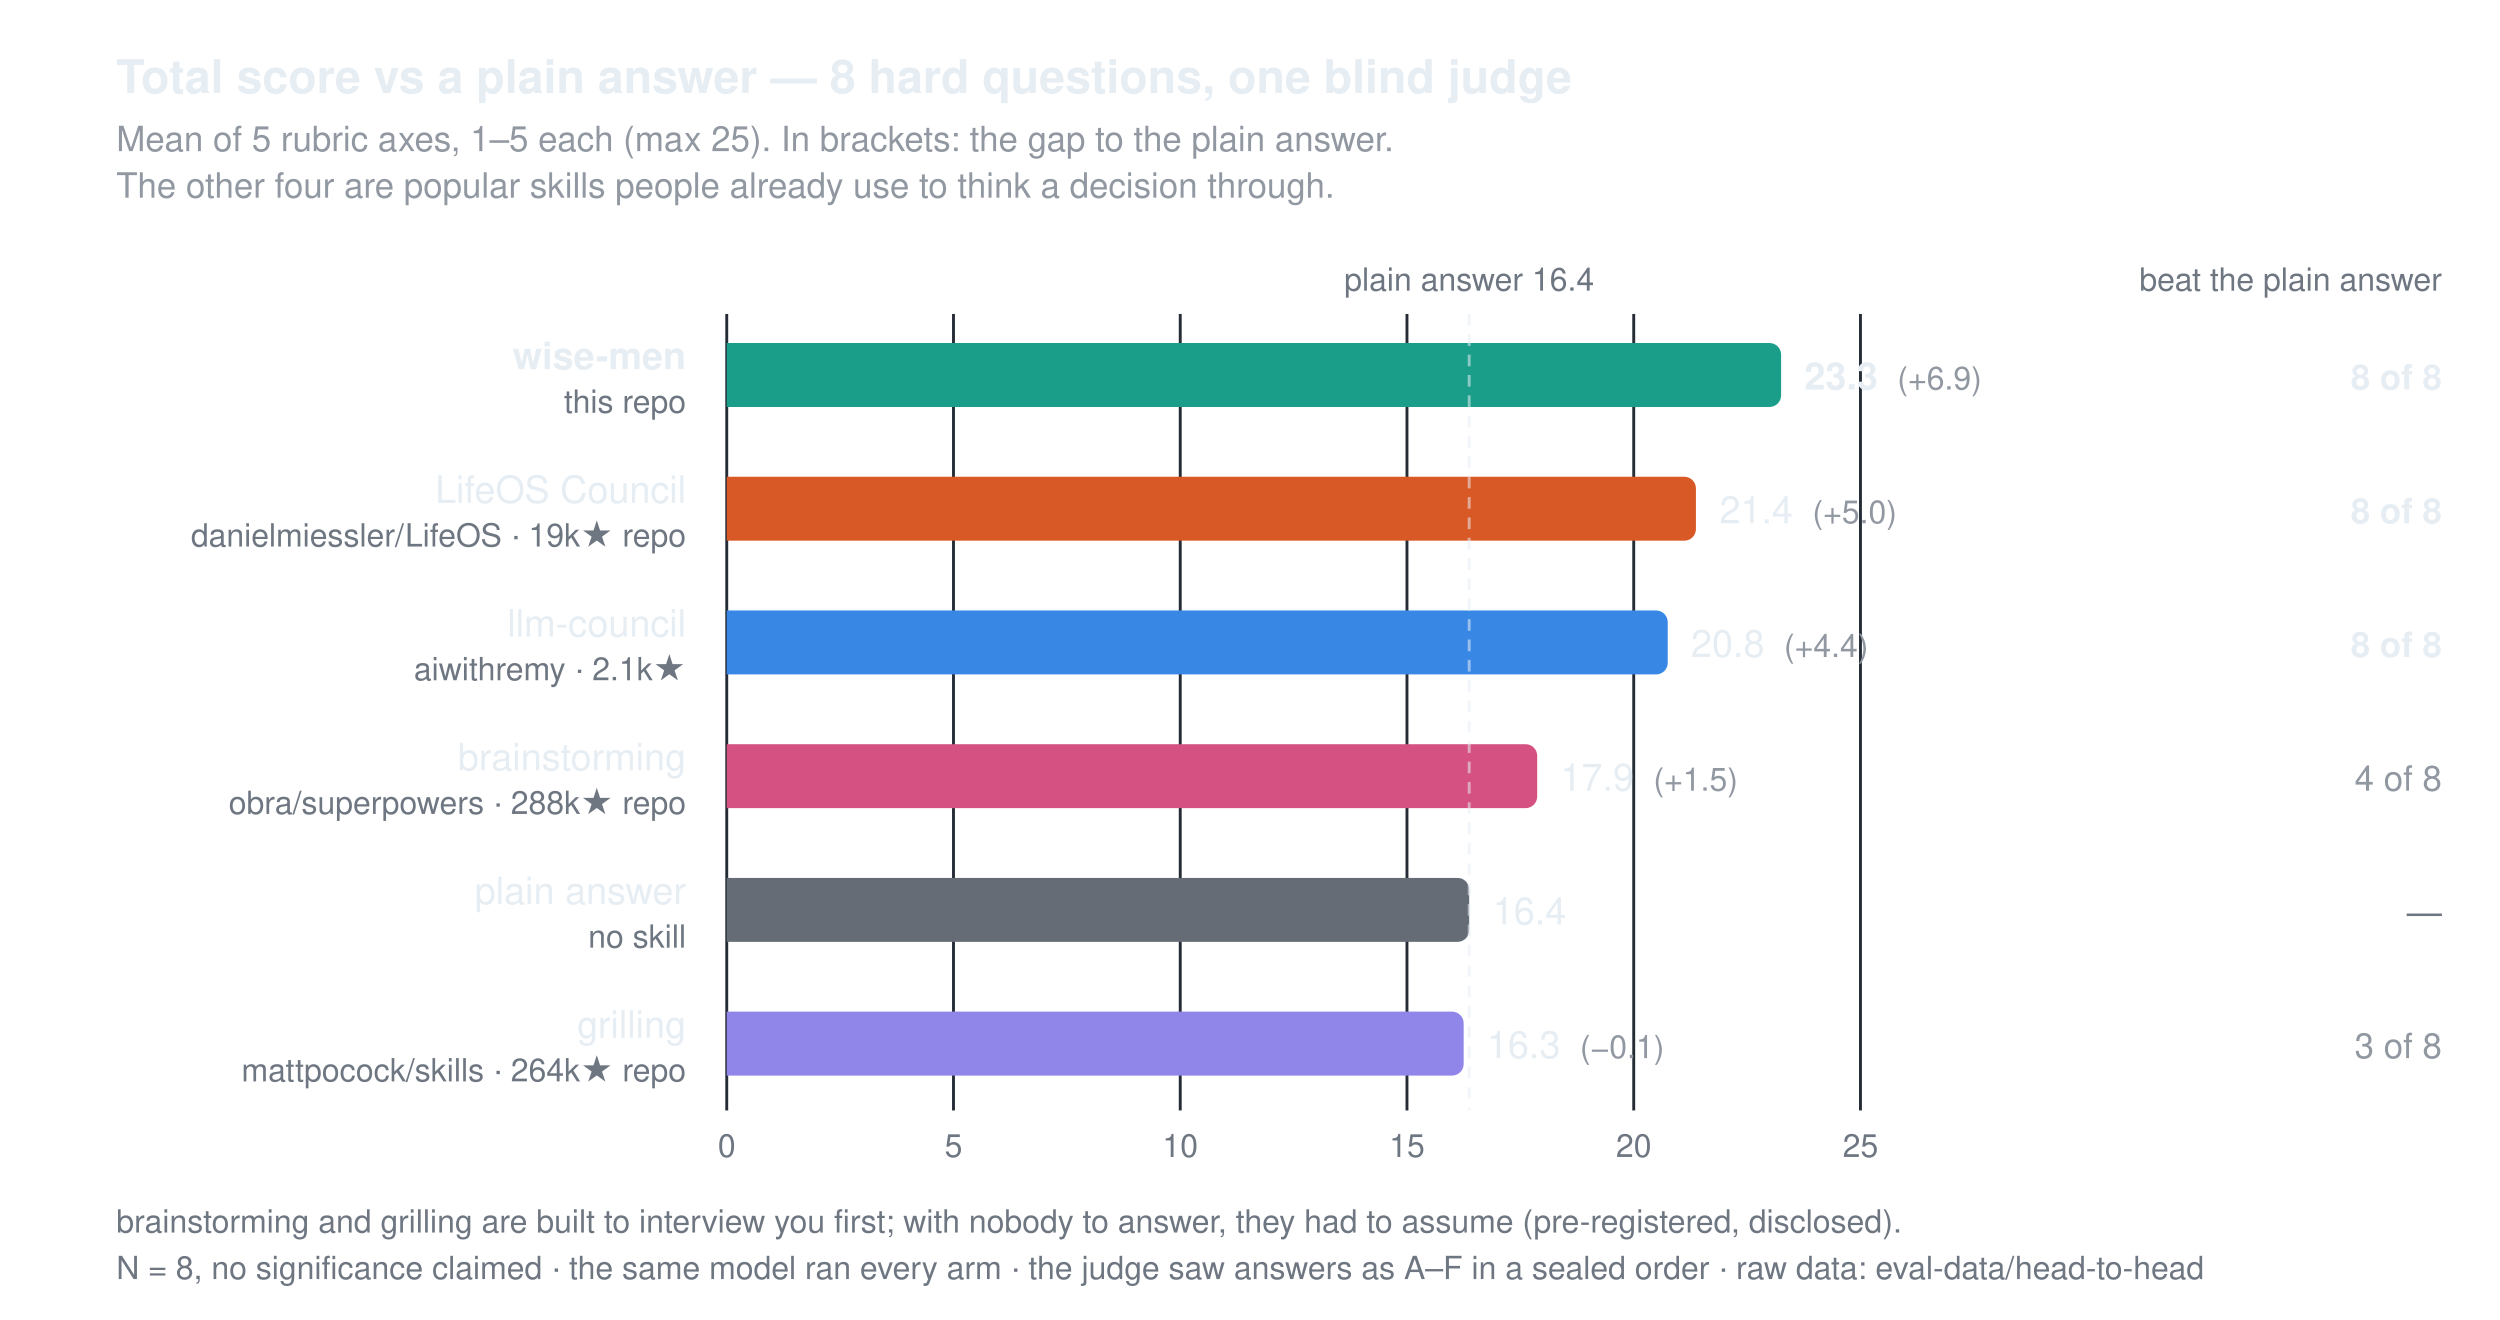
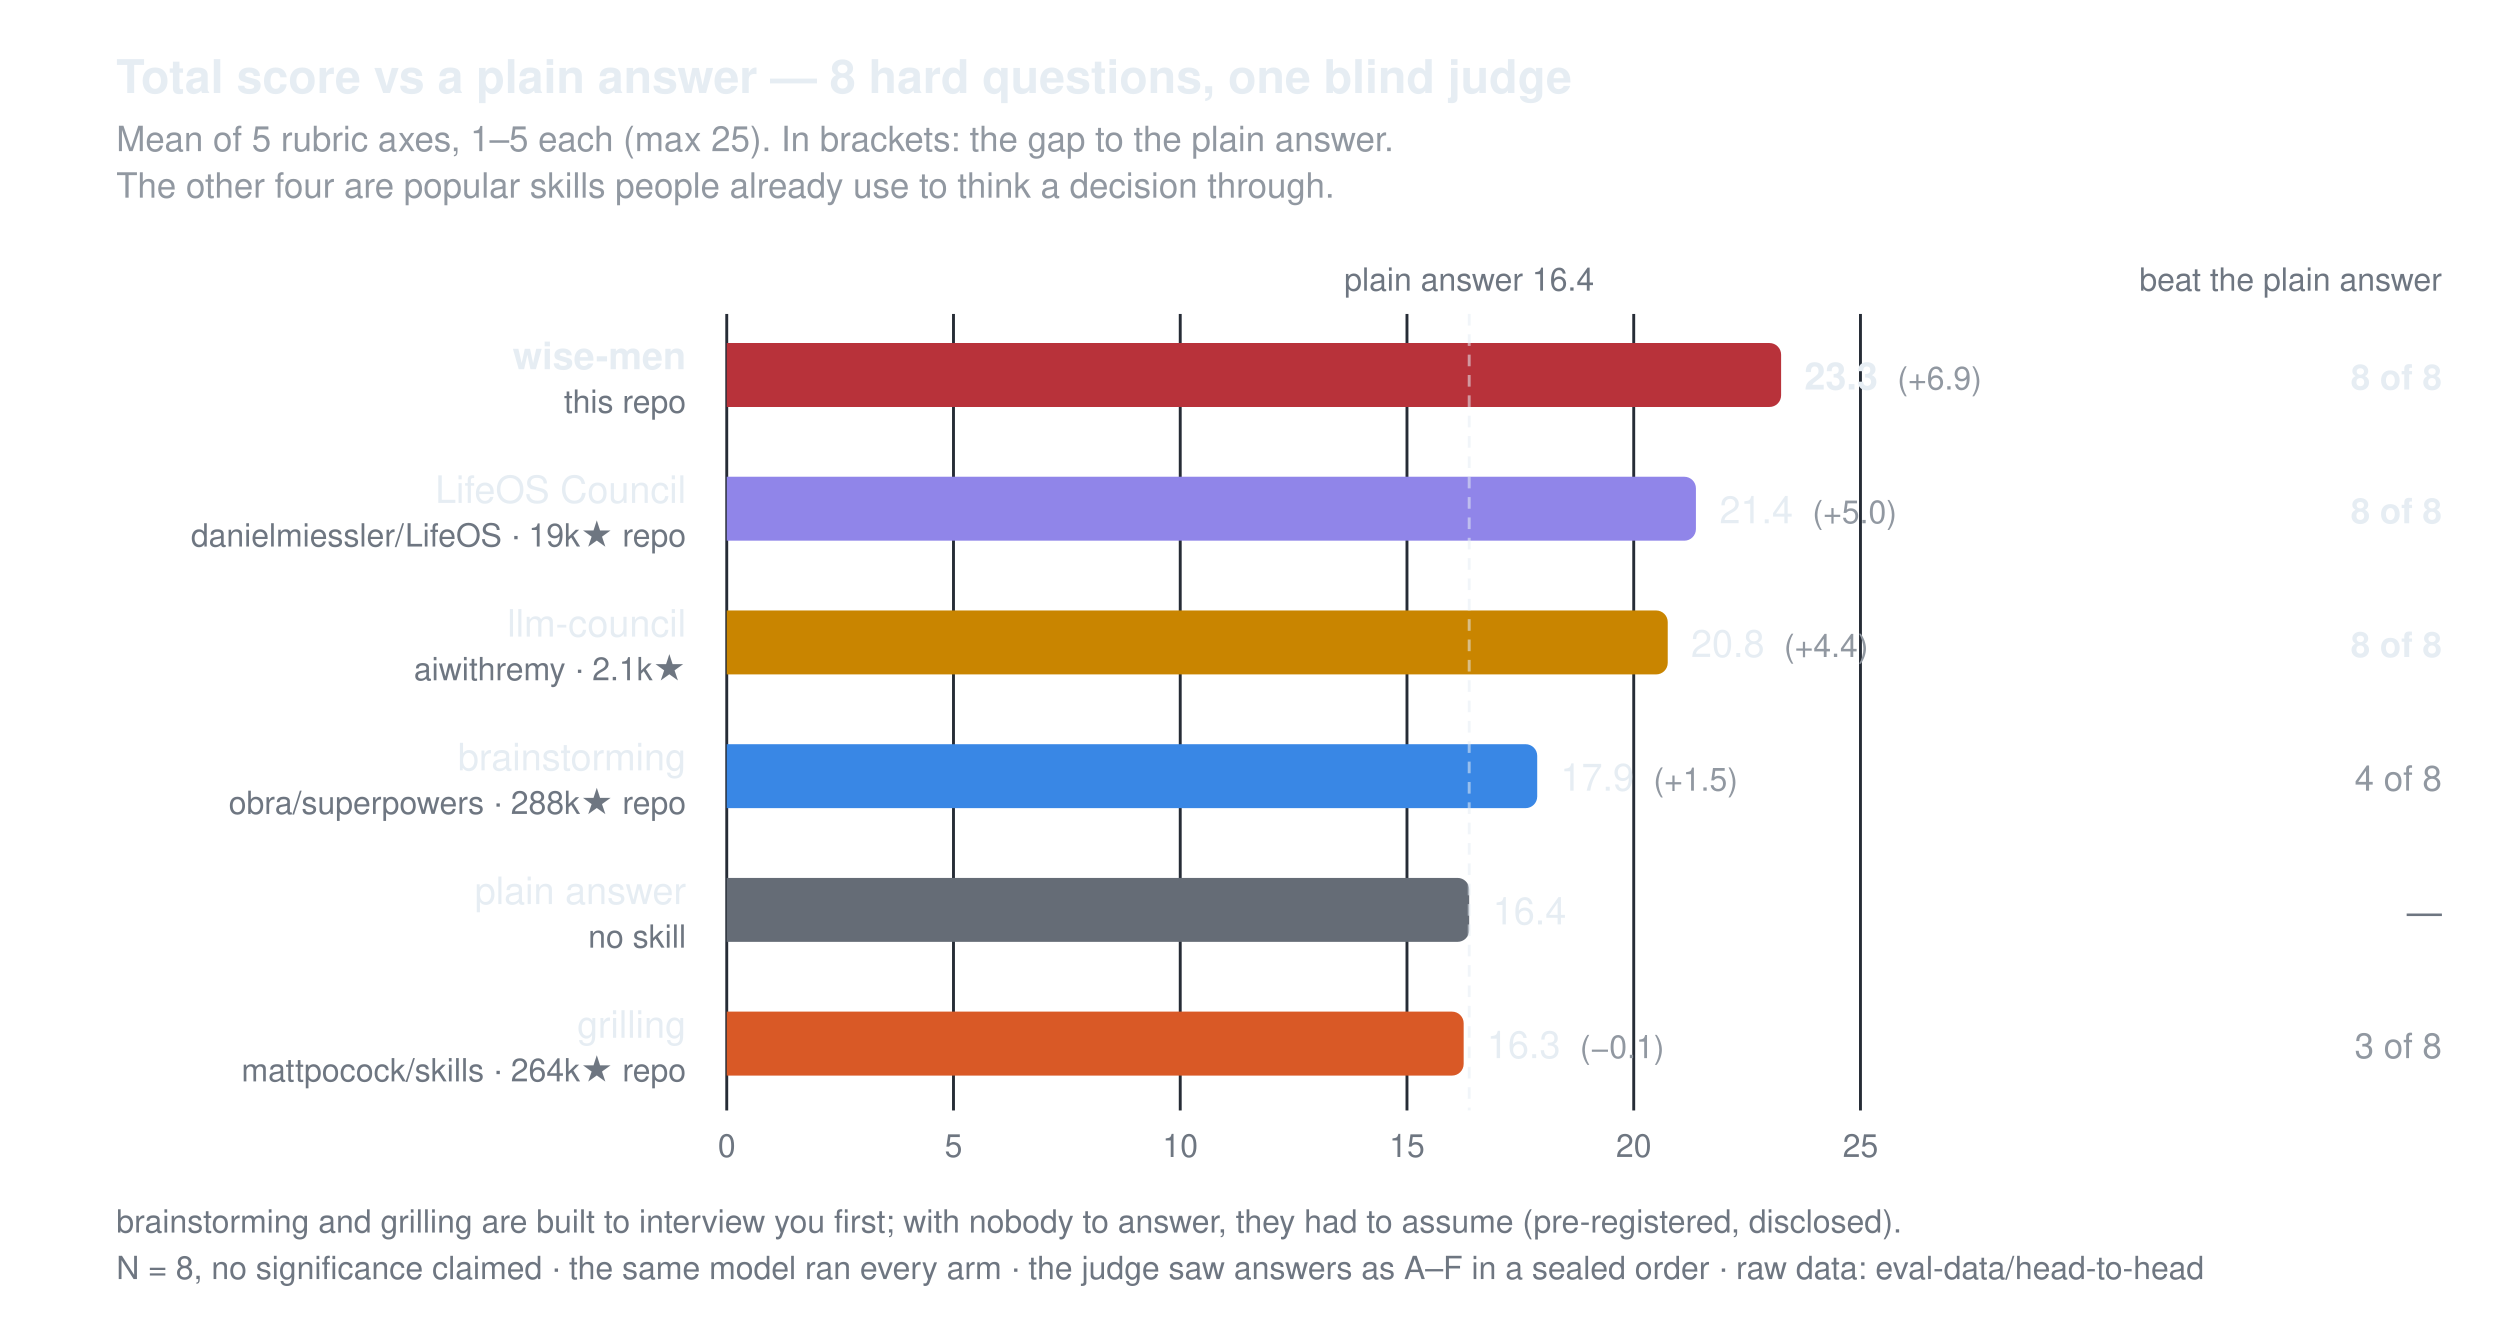
<svg xmlns="http://www.w3.org/2000/svg" viewBox="0 0 860 454" width="860" font-family="-apple-system, BlinkMacSystemFont, 'Segoe UI', Helvetica, Arial, sans-serif">
  <text x="40" y="32" font-size="16" font-weight="600" fill="#e6edf3" text-anchor="start">Total score vs a plain answer — 8 hard questions, one blind judge</text>
  <text x="40" y="52" font-size="12" font-weight="400" fill="#9198a1" text-anchor="start">Mean of 5 rubric axes, 1–5 each (max 25). In brackets: the gap to the plain answer.</text>
  <text x="40" y="68" font-size="12" font-weight="400" fill="#9198a1" text-anchor="start">The other four are popular skills people already use to think a decision through.</text>
  <text x="840" y="100" font-size="11" font-weight="400" fill="#6e7681" text-anchor="end">beat the plain answer</text>
  <line x1="250" y1="108" x2="250" y2="382" stroke="#262c36" stroke-width="1" />
  <text x="250" y="398" font-size="11" font-weight="400" fill="#6e7681" text-anchor="middle">0</text>
  <line x1="328" y1="108" x2="328" y2="382" stroke="#262c36" stroke-width="1" />
  <text x="328" y="398" font-size="11" font-weight="400" fill="#6e7681" text-anchor="middle">5</text>
  <line x1="406" y1="108" x2="406" y2="382" stroke="#262c36" stroke-width="1" />
  <text x="406" y="398" font-size="11" font-weight="400" fill="#6e7681" text-anchor="middle">10</text>
  <line x1="484" y1="108" x2="484" y2="382" stroke="#262c36" stroke-width="1" />
  <text x="484" y="398" font-size="11" font-weight="400" fill="#6e7681" text-anchor="middle">15</text>
  <line x1="562" y1="108" x2="562" y2="382" stroke="#262c36" stroke-width="1" />
  <text x="562" y="398" font-size="11" font-weight="400" fill="#6e7681" text-anchor="middle">20</text>
  <line x1="640" y1="108" x2="640" y2="382" stroke="#262c36" stroke-width="1" />
  <text x="640" y="398" font-size="11" font-weight="400" fill="#6e7681" text-anchor="middle">25</text>
  <text x="236" y="127" font-size="13" font-weight="700" fill="#e6edf3" text-anchor="end">wise-men</text>
  <text x="236" y="142" font-size="11" font-weight="400" fill="#6e7681" text-anchor="end">this repo</text>
-   <path d="M250,118h358.7a4,4 0 0 1 4,4v14a4,4 0 0 1 -4,4h-358.7z" fill="#1a9e8a" />
+   <path d="M250,118h358.7a4,4 0 0 1 4,4v14a4,4 0 0 1 -4,4h-358.7z" fill="#b8323a" />
  <text x="620.7" y="134" font-size="13" font-weight="700" fill="#e6edf3" text-anchor="start">23.3</text>
  <text x="652.7" y="134" font-size="11" font-weight="400" fill="#9198a1" text-anchor="start">(+6.9)</text>
  <text x="840" y="134" font-size="12" font-weight="600" fill="#e6edf3" text-anchor="end">8 of 8</text>
  <text x="236" y="173" font-size="13" font-weight="500" fill="#e6edf3" text-anchor="end">LifeOS Council</text>
  <text x="236" y="188" font-size="11" font-weight="400" fill="#6e7681" text-anchor="end">danielmiessler/LifeOS · 19k★ repo</text>
-   <path d="M250,164h329.4a4,4 0 0 1 4,4v14a4,4 0 0 1 -4,4h-329.4z" fill="#d95926" />
+   <path d="M250,164h329.4a4,4 0 0 1 4,4v14a4,4 0 0 1 -4,4h-329.4z" fill="#9085e9" />
  <text x="591.5" y="180" font-size="13" font-weight="500" fill="#e6edf3" text-anchor="start">21.4</text>
  <text x="623.5" y="180" font-size="11" font-weight="400" fill="#9198a1" text-anchor="start">(+5.0)</text>
  <text x="840" y="180" font-size="12" font-weight="600" fill="#e6edf3" text-anchor="end">8 of 8</text>
  <text x="236" y="219" font-size="13" font-weight="500" fill="#e6edf3" text-anchor="end">llm-council</text>
  <text x="236" y="234" font-size="11" font-weight="400" fill="#6e7681" text-anchor="end">aiwithremy · 2.1k★</text>
-   <path d="M250,210h319.7a4,4 0 0 1 4,4v14a4,4 0 0 1 -4,4h-319.7z" fill="#3987e5" />
+   <path d="M250,210h319.7a4,4 0 0 1 4,4v14a4,4 0 0 1 -4,4h-319.7z" fill="#c98500" />
  <text x="581.7" y="226" font-size="13" font-weight="500" fill="#e6edf3" text-anchor="start">20.8</text>
  <text x="613.7" y="226" font-size="11" font-weight="400" fill="#9198a1" text-anchor="start">(+4.4)</text>
  <text x="840" y="226" font-size="12" font-weight="600" fill="#e6edf3" text-anchor="end">8 of 8</text>
  <text x="236" y="265" font-size="13" font-weight="500" fill="#e6edf3" text-anchor="end">brainstorming</text>
  <text x="236" y="280" font-size="11" font-weight="400" fill="#6e7681" text-anchor="end">obra/superpowers · 288k★ repo</text>
-   <path d="M250,256h274.8a4,4 0 0 1 4,4v14a4,4 0 0 1 -4,4h-274.8z" fill="#d55181" />
+   <path d="M250,256h274.8a4,4 0 0 1 4,4v14a4,4 0 0 1 -4,4h-274.8z" fill="#3987e5" />
  <text x="536.8" y="272" font-size="13" font-weight="500" fill="#e6edf3" text-anchor="start">17.9</text>
  <text x="568.8" y="272" font-size="11" font-weight="400" fill="#9198a1" text-anchor="start">(+1.5)</text>
  <text x="840" y="272" font-size="12" font-weight="400" fill="#9198a1" text-anchor="end">4 of 8</text>
  <text x="236" y="311" font-size="13" font-weight="500" fill="#e6edf3" text-anchor="end">plain answer</text>
  <text x="236" y="326" font-size="11" font-weight="400" fill="#6e7681" text-anchor="end">no skill</text>
  <path d="M250,302h251.4a4,4 0 0 1 4,4v14a4,4 0 0 1 -4,4h-251.4z" fill="#656c76" />
  <text x="513.5" y="318" font-size="13" font-weight="500" fill="#e6edf3" text-anchor="start">16.4</text>
  <text x="840" y="318" font-size="12" font-weight="400" fill="#6e7681" text-anchor="end">—</text>
  <text x="236" y="357" font-size="13" font-weight="500" fill="#e6edf3" text-anchor="end">grilling</text>
  <text x="236" y="372" font-size="11" font-weight="400" fill="#6e7681" text-anchor="end">mattpocock/skills · 264k★ repo</text>
-   <path d="M250,348h249.5a4,4 0 0 1 4,4v14a4,4 0 0 1 -4,4h-249.5z" fill="#9085e9" />
+   <path d="M250,348h249.5a4,4 0 0 1 4,4v14a4,4 0 0 1 -4,4h-249.5z" fill="#d95926" />
  <text x="511.5" y="364" font-size="13" font-weight="500" fill="#e6edf3" text-anchor="start">16.3</text>
  <text x="543.5" y="364" font-size="11" font-weight="400" fill="#9198a1" text-anchor="start">(−0.1)</text>
  <text x="840" y="364" font-size="12" font-weight="400" fill="#9198a1" text-anchor="end">3 of 8</text>
  <line x1="505.4" y1="108" x2="505.4" y2="382" stroke="#e6edf3" stroke-width="1" stroke-opacity="0.55" stroke-dasharray="4 3" />
  <text x="505.4" y="100" font-size="11" font-weight="400" fill="#6e7681" text-anchor="middle">plain answer 16.4</text>
  <text x="40" y="424" font-size="11" font-weight="400" fill="#6e7681" text-anchor="start">brainstorming and grilling are built to interview you first; with nobody to answer, they had to assume (pre-registered, disclosed).</text>
  <text x="40" y="440" font-size="11" font-weight="400" fill="#6e7681" text-anchor="start">N = 8, no significance claimed · the same model ran every arm · the judge saw answers as A–F in a sealed order · raw data: eval-data/head-to-head</text>
</svg>
